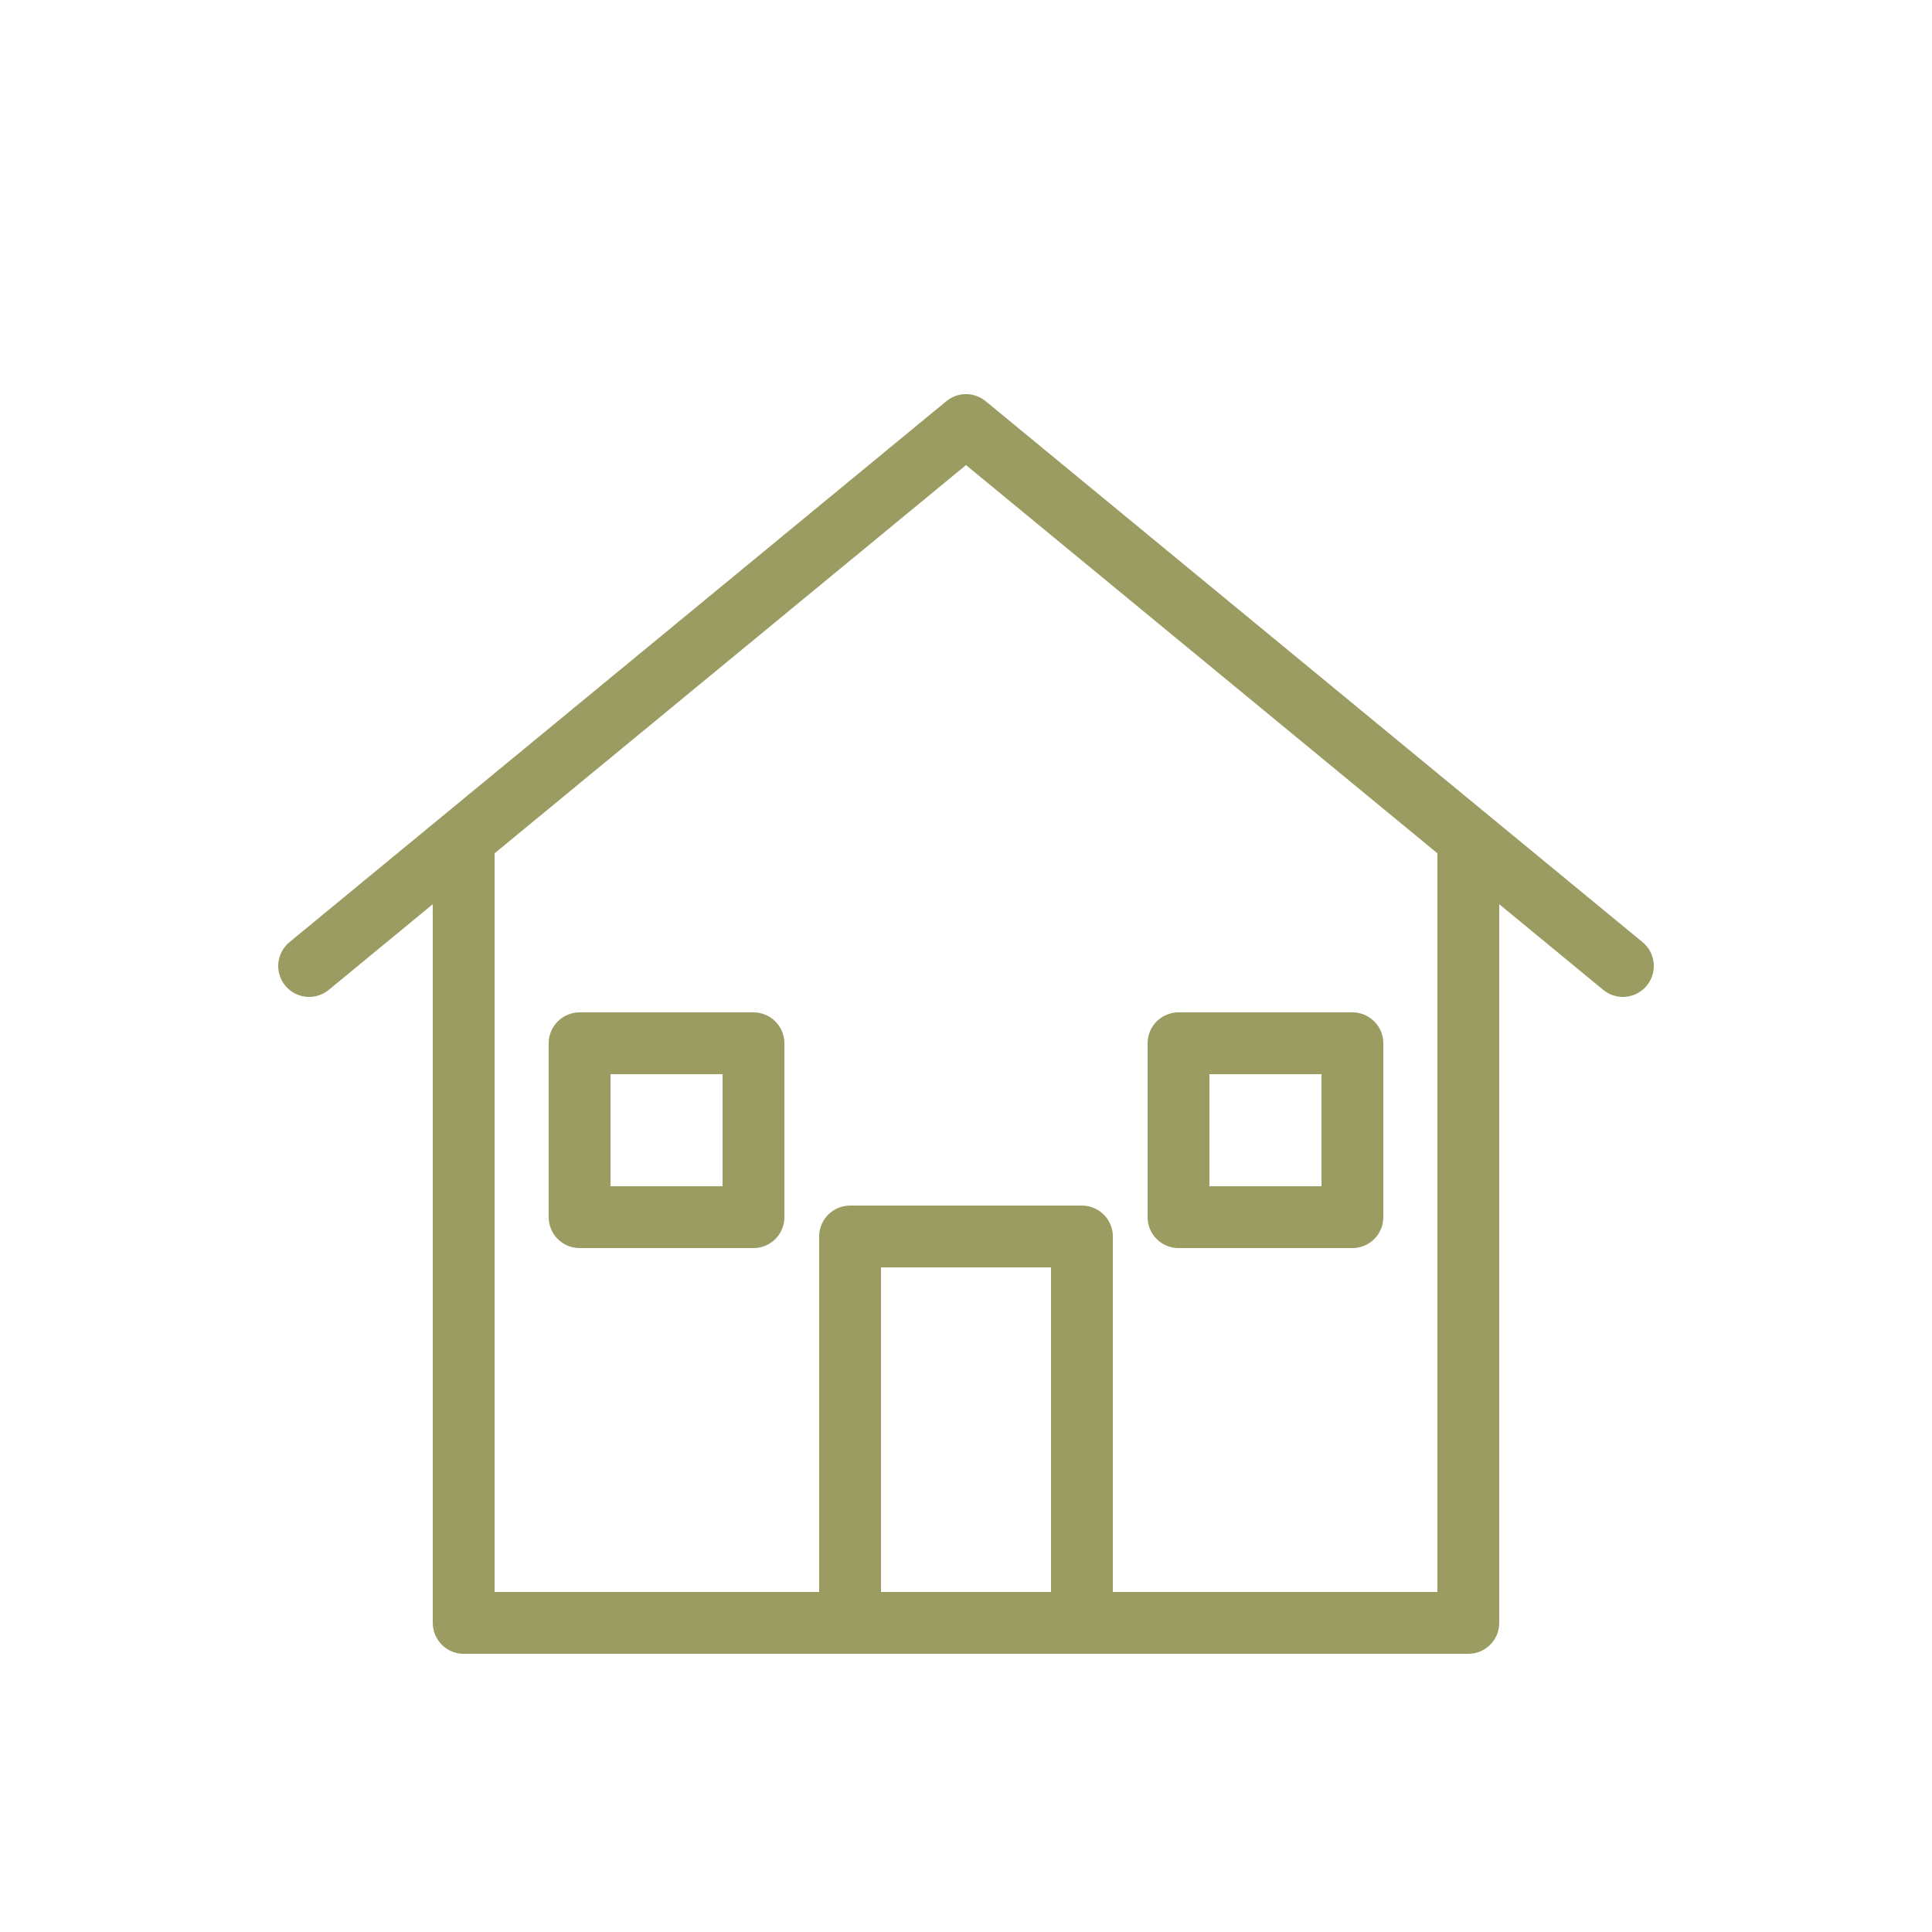
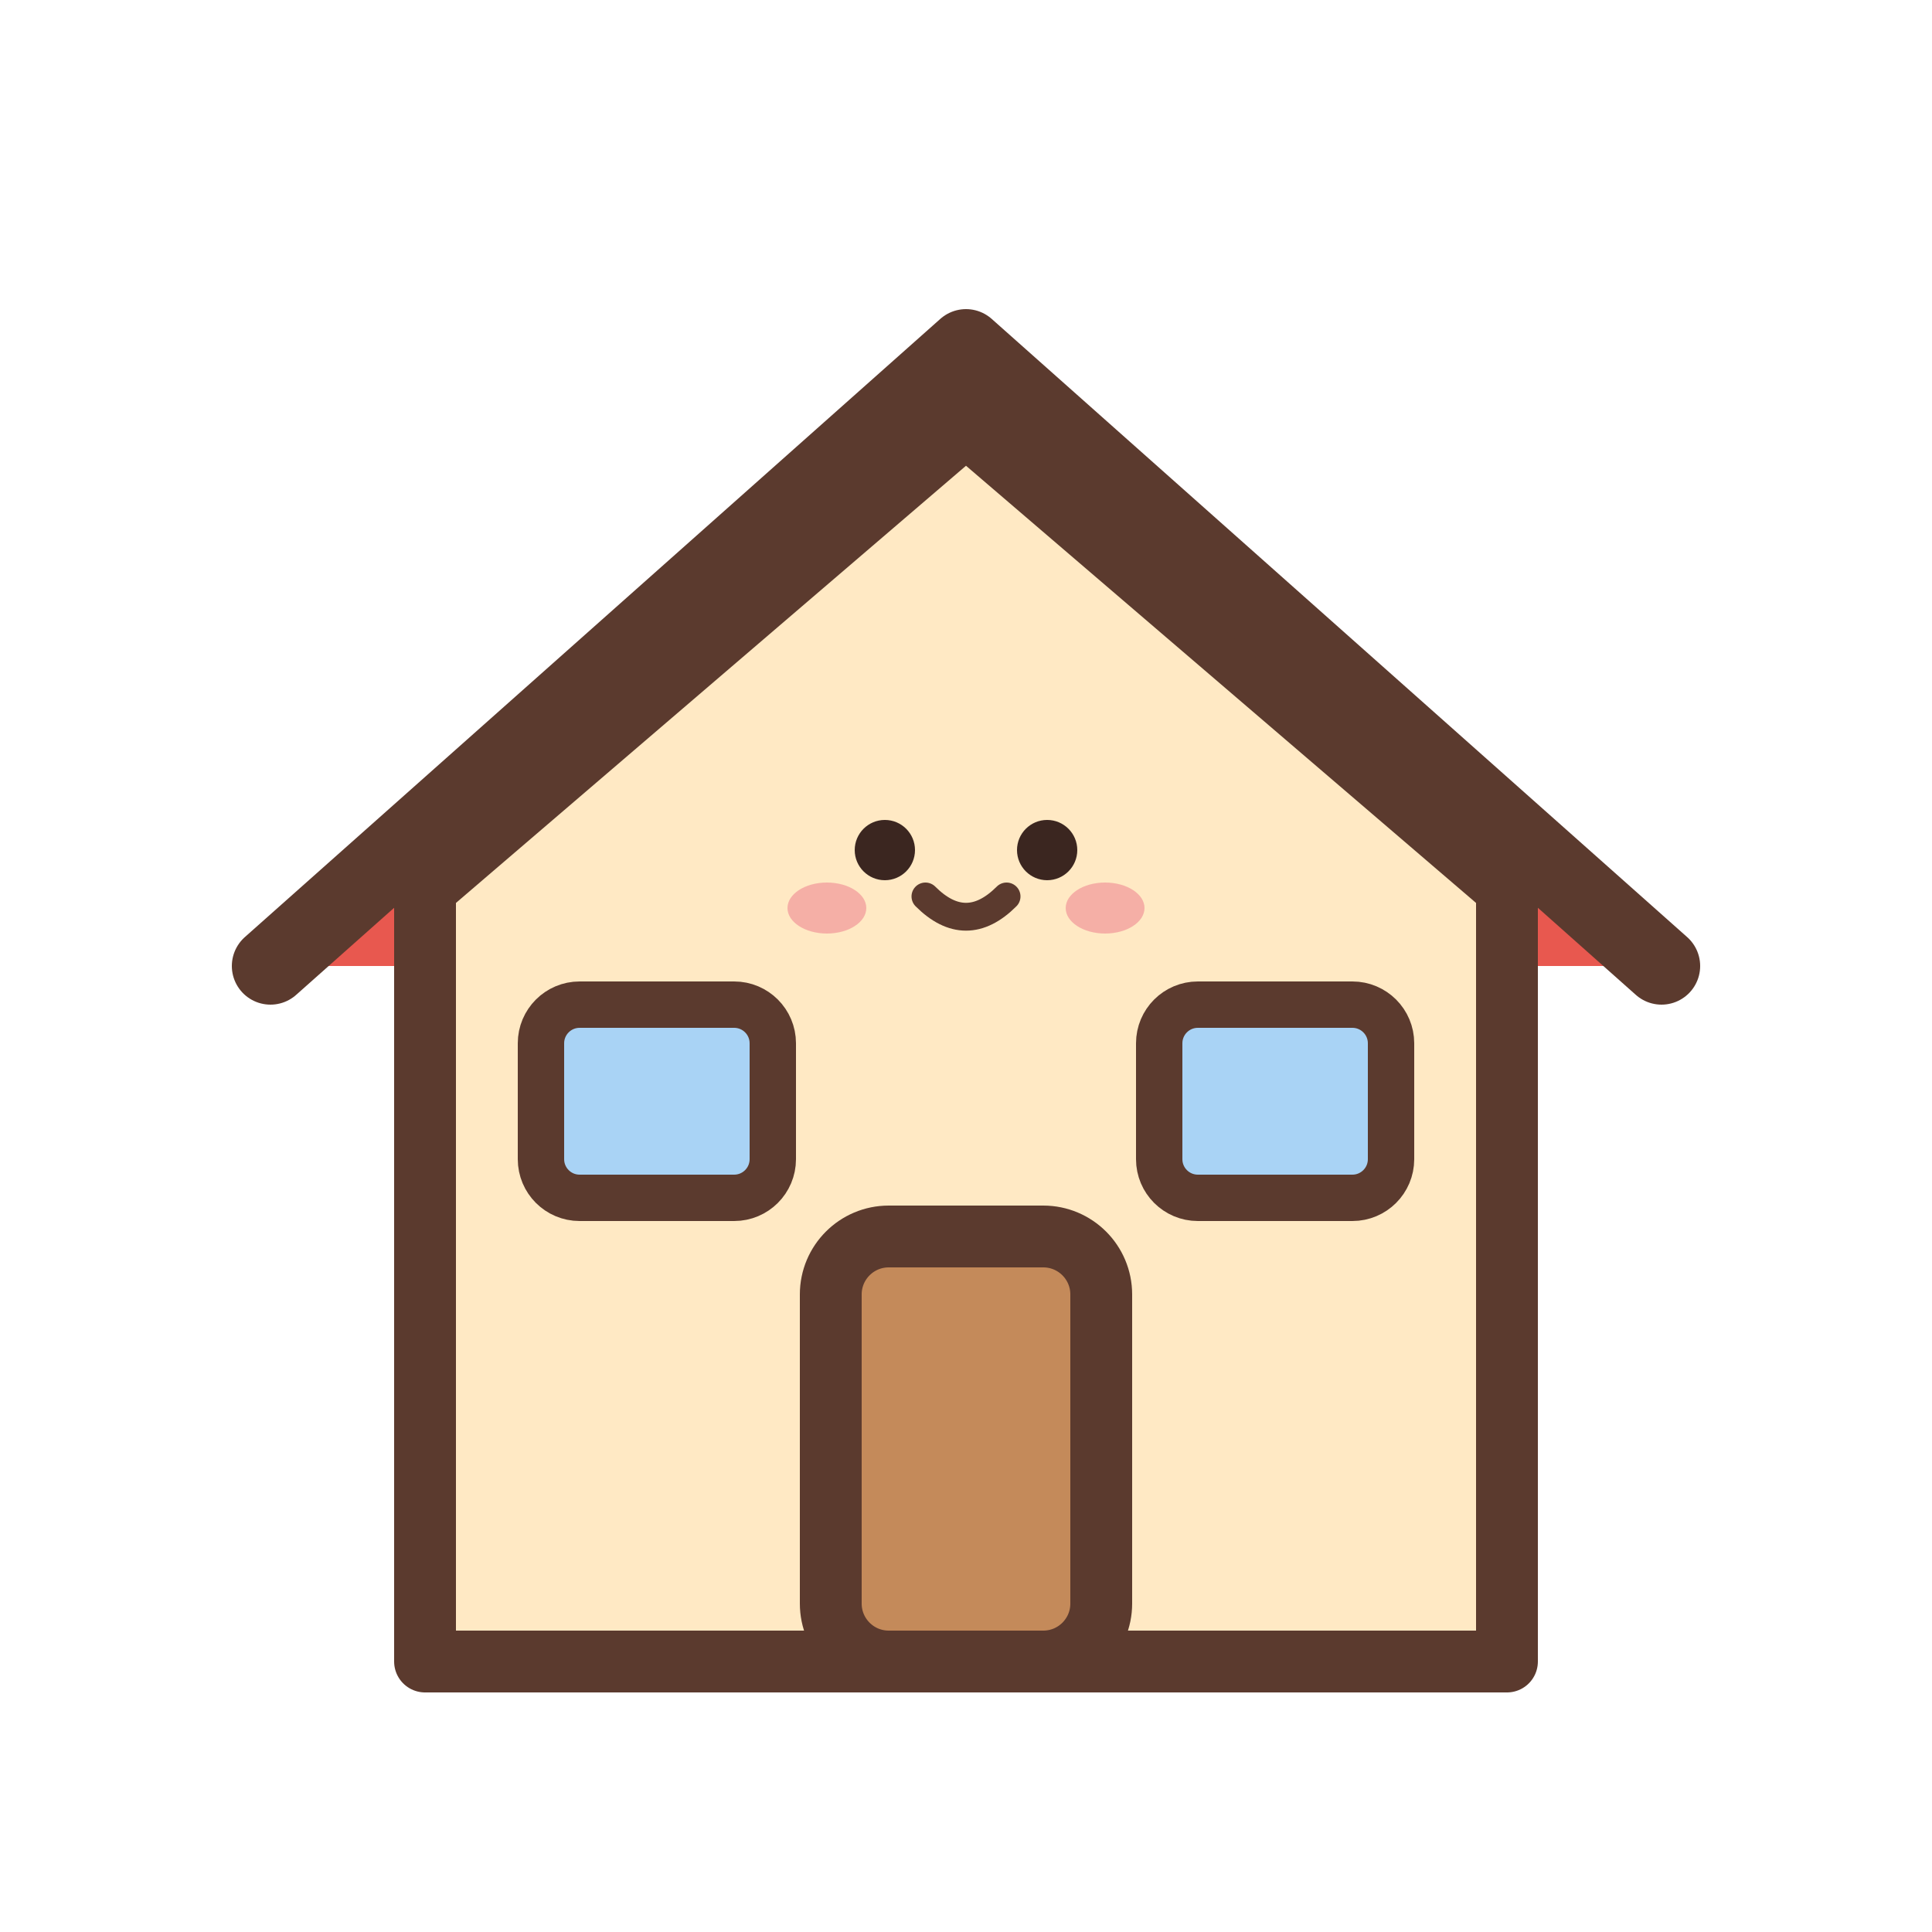
- <svg xmlns="http://www.w3.org/2000/svg" viewBox="0 0 100 100" fill="none" stroke-linecap="round" stroke-linejoin="round" stroke-width="3.2">
-   <g stroke="#9B9C62">
-     <path d="M16 50L50 22l34 28" />
-     <path d="M24 44v40h52V44" />
-     <path d="M44 84V64h12v20" />
-     <path d="M30 54h9v9h-9zM61 54h9v9h-9z" />
+ <svg xmlns="http://www.w3.org/2000/svg" viewBox="0 0 100 100" stroke="#5B3A2E" stroke-width="3.2" stroke-linejoin="round" stroke-linecap="round">
+   <path d="M14 50L50 18l36 32" fill="#E8584F" />
+   <path d="M22 46v40h56V46L50 22z" fill="#FFE9C4" />
+   <path d="M14 50L50 18l36 32" fill="none" stroke-width="4" />
+   <rect x="43" y="64" width="14" height="22" rx="3" fill="#C48A5A" />
+   <rect x="28" y="52" width="12" height="10" rx="2" fill="#A9D3F5" stroke-width="2.4" />
+   <rect x="60" y="52" width="12" height="10" rx="2" fill="#A9D3F5" stroke-width="2.4" />
+   <g stroke="none">
+     <circle cx="45.8" cy="44" r="1.56" fill="#3B2620" />
+     <circle cx="54.2" cy="44" r="1.56" fill="#3B2620" />
+     <ellipse cx="42.8" cy="47.0" rx="2.04" ry="1.32" fill="#F29C9C" opacity=".75" />
+     <ellipse cx="57.2" cy="47.0" rx="2.04" ry="1.32" fill="#F29C9C" opacity=".75" />
  </g>
+   <path d="M47.9 46.4q2.1 2.1 4.2 0" fill="none" stroke-width="1.44" />
</svg>
